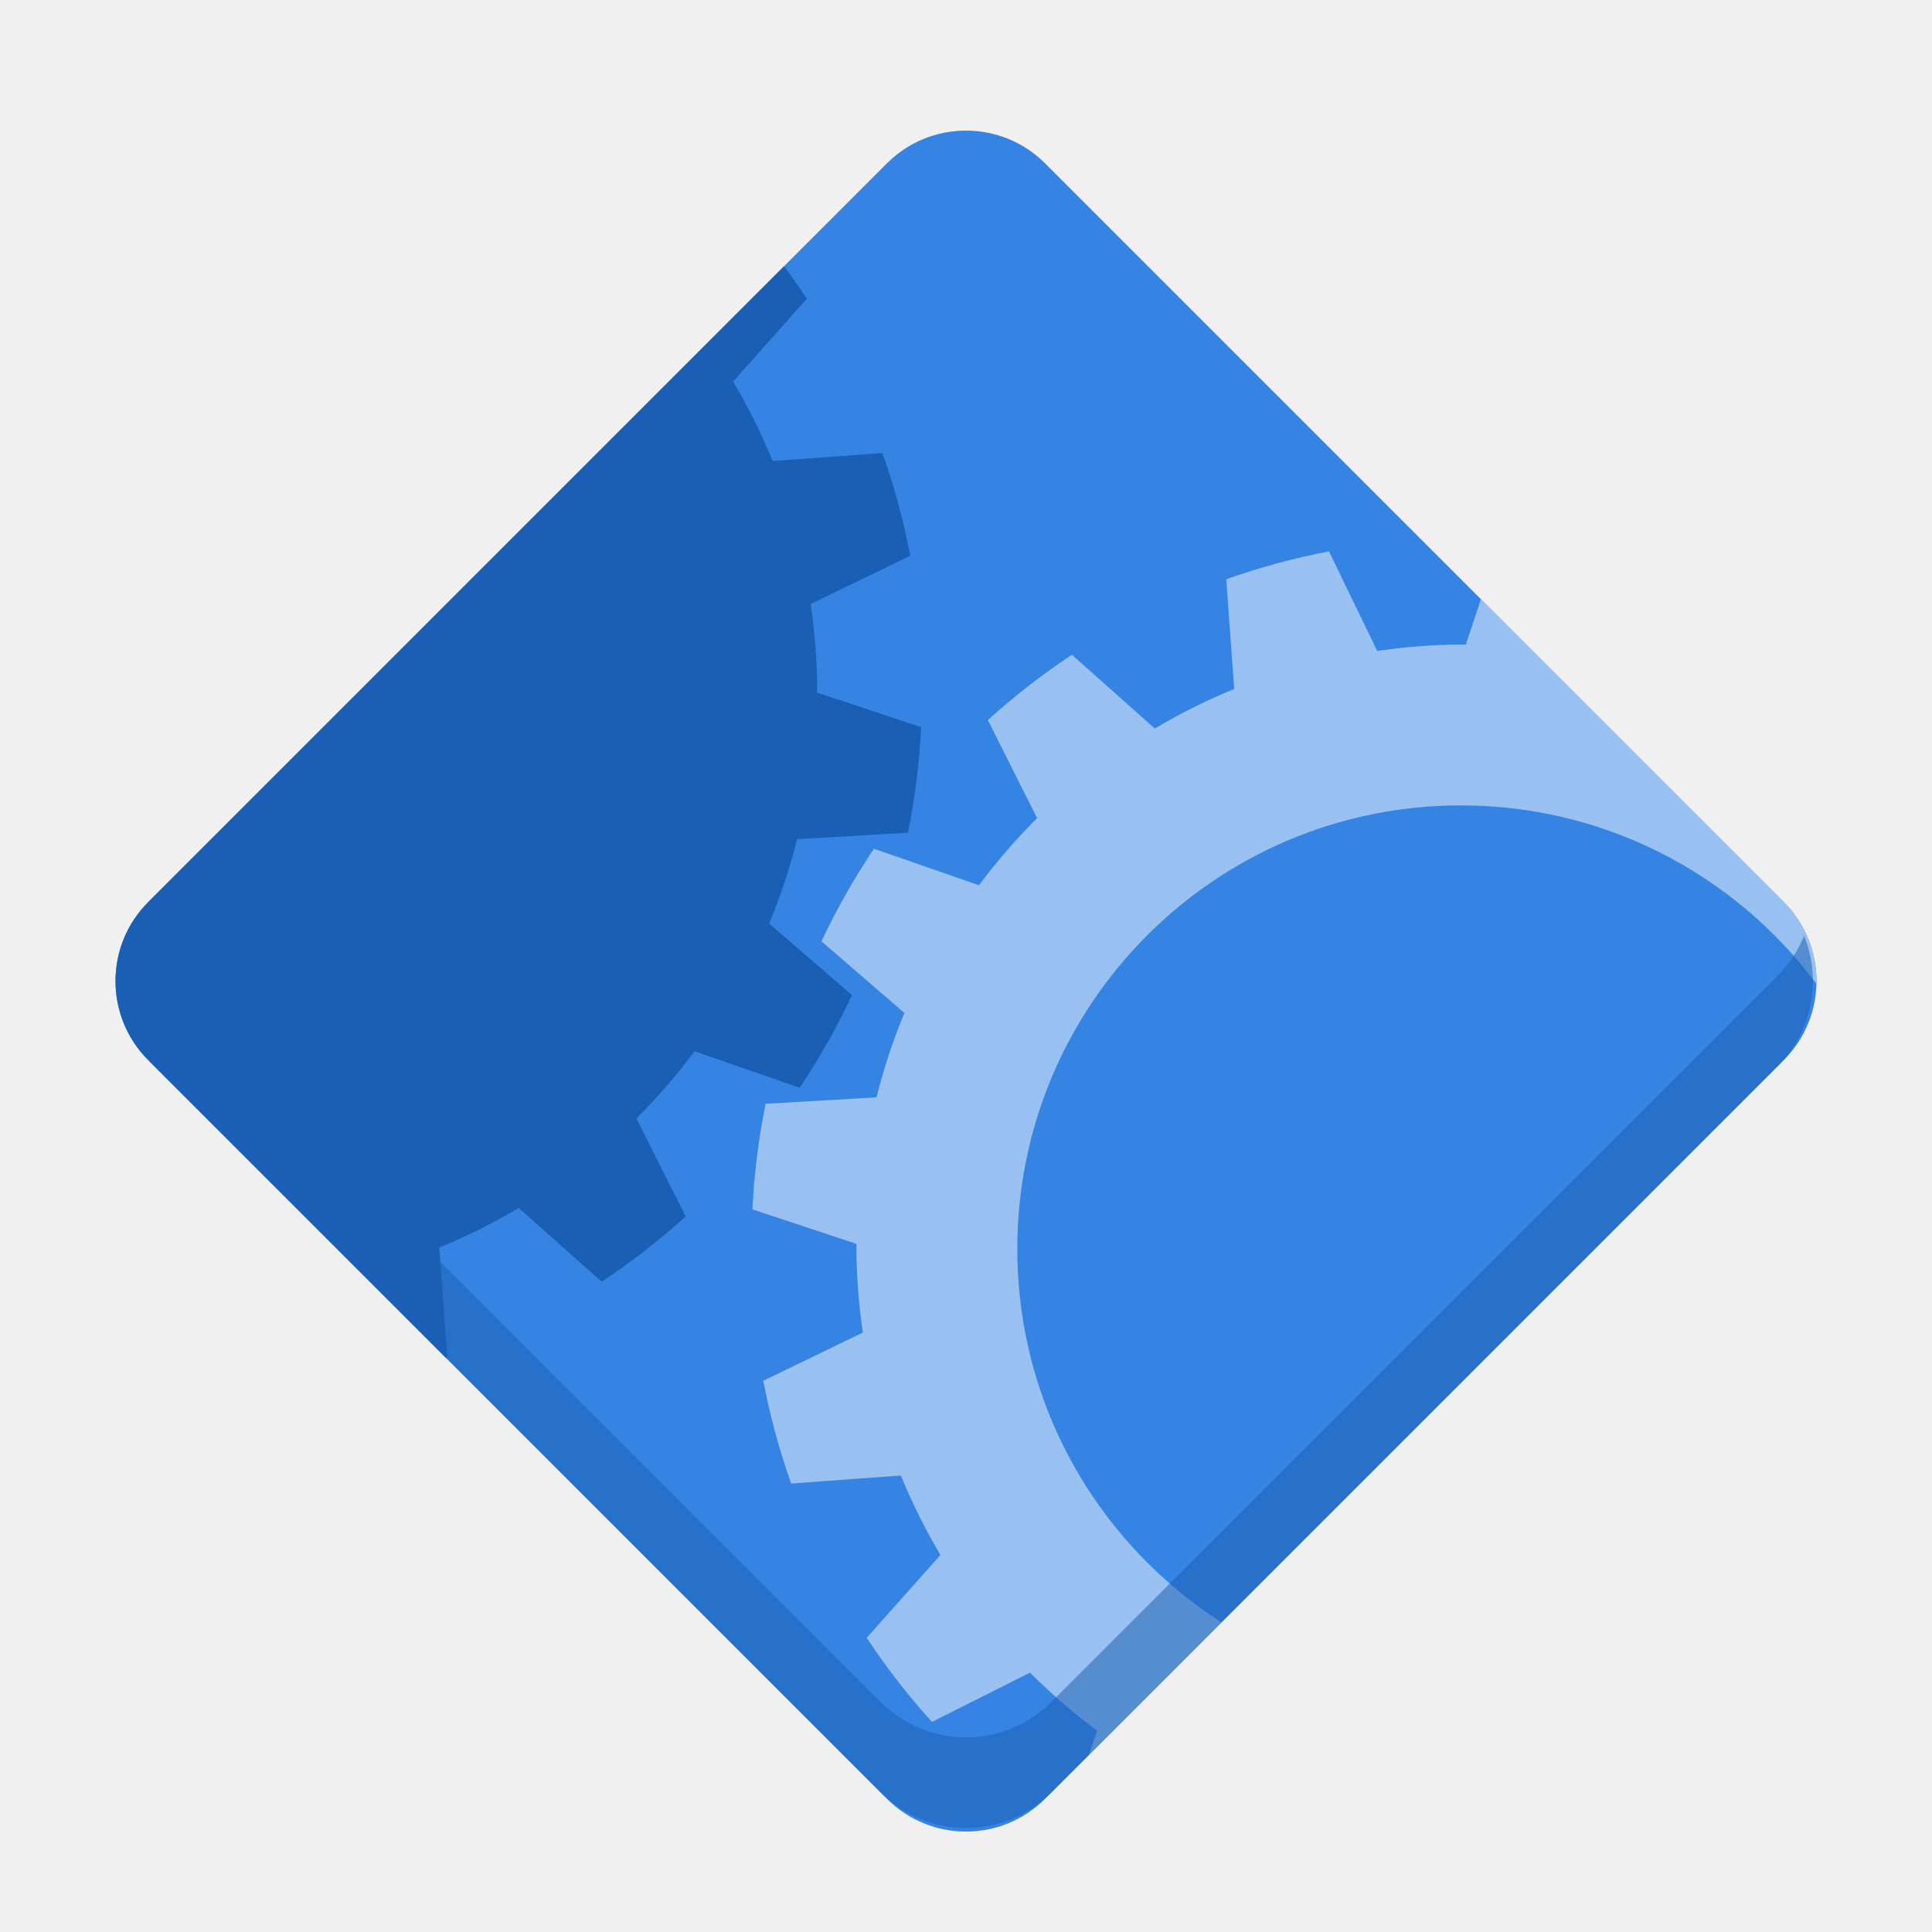
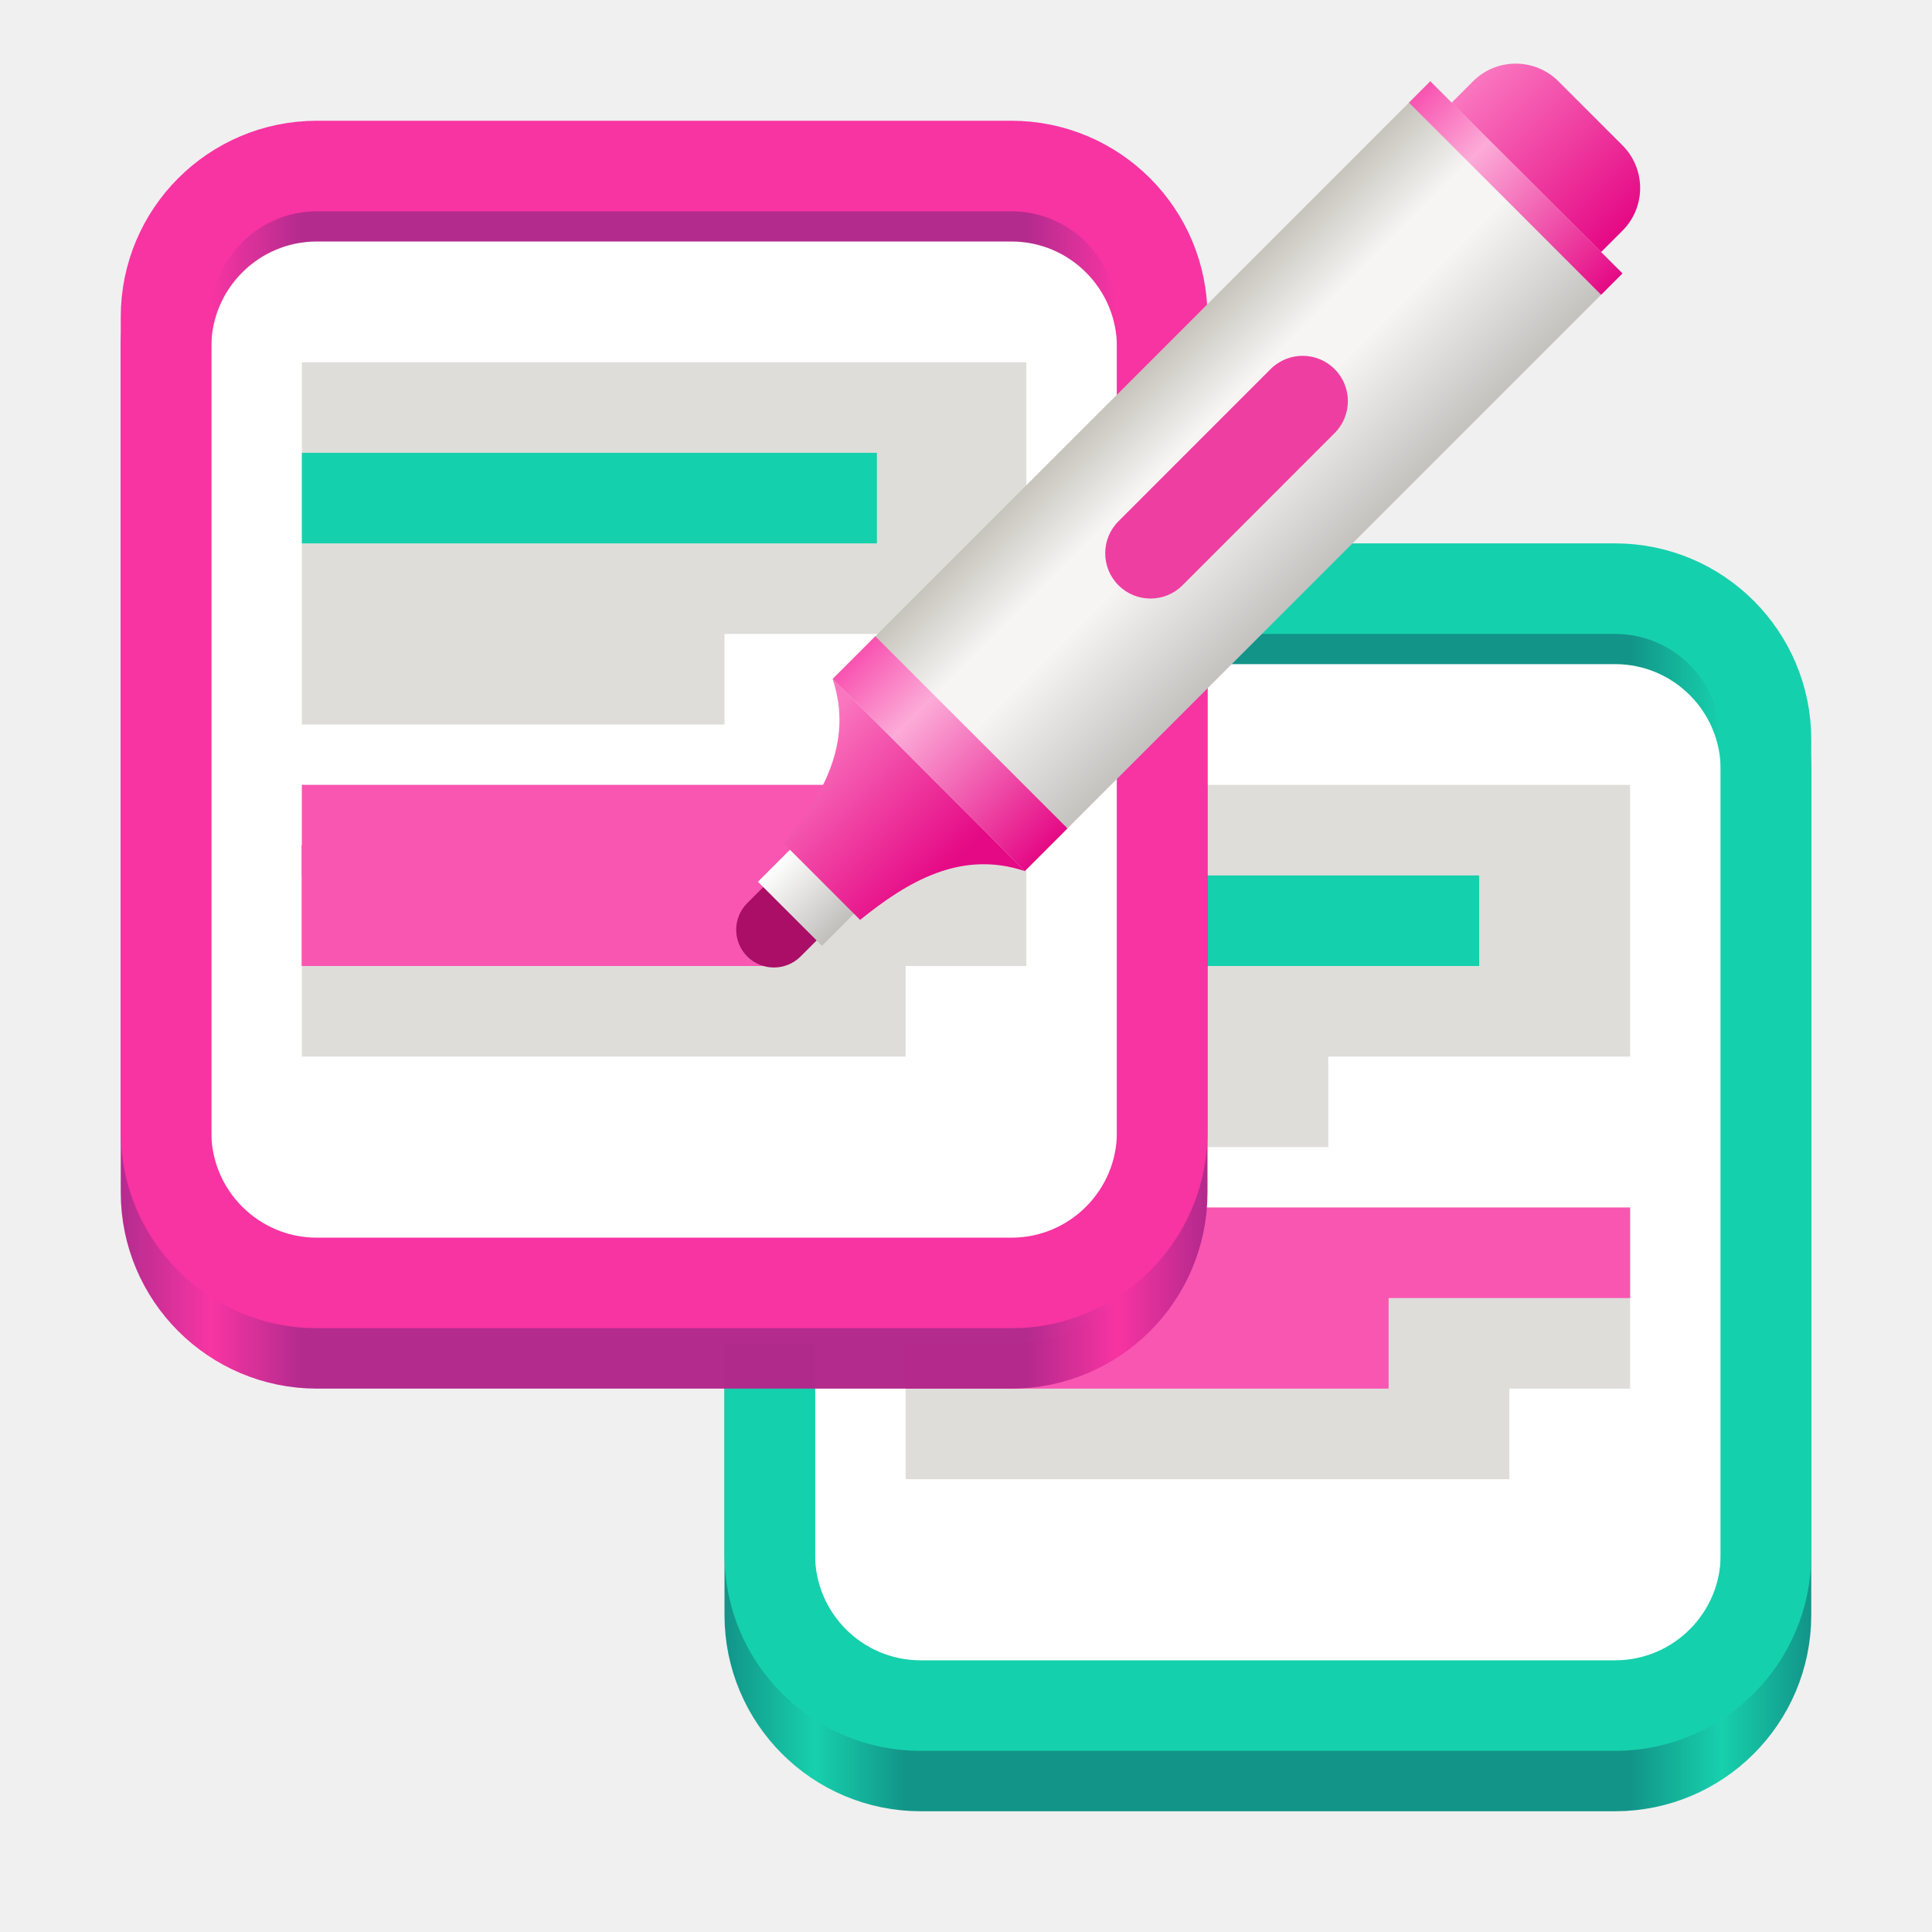
- <svg xmlns="http://www.w3.org/2000/svg" width="33.75mm" height="33.75mm" viewBox="0 0 33.75 33.75" version="1.1" id="svg974">
-   <defs id="defs968">
-     <clipPath clipPathUnits="userSpaceOnUse" id="clipPath18689">
-       <rect clip-path="none" transform="rotate(45)" ry="32" rx="32" y="123.999" x="486.037" height="362.943" width="362.943" id="rect18691" style="display:inline;opacity:1;vector-effect:none;fill:#4a86cf;fill-opacity:1;stroke:none;stroke-width:26.067;stroke-linecap:butt;stroke-linejoin:miter;stroke-miterlimit:4;stroke-dasharray:none;stroke-dashoffset:0;stroke-opacity:1;marker:none;marker-start:none;marker-mid:none;marker-end:none;paint-order:normal;enable-background:new" />
-     </clipPath>
-     <clipPath clipPathUnits="userSpaceOnUse" id="clipPath18689-3">
-       <rect clip-path="none" transform="rotate(45)" ry="32" rx="32" y="123.999" x="486.037" height="362.943" width="362.943" id="rect18691-6" style="display:inline;opacity:1;vector-effect:none;fill:#4a86cf;fill-opacity:1;stroke:none;stroke-width:26.067;stroke-linecap:butt;stroke-linejoin:miter;stroke-miterlimit:4;stroke-dasharray:none;stroke-dashoffset:0;stroke-opacity:1;marker:none;marker-start:none;marker-mid:none;marker-end:none;paint-order:normal;enable-background:new" />
-     </clipPath>
-   </defs>
-   <g id="layer1" transform="translate(-61.81982,-103.944)">
-     <g transform="matrix(0.2636723,0,0,0.2636723,61.81982,-529.397)" style="display:inline;stroke-width:0.25;enable-background:new" id="g1836">
-       <g transform="matrix(0.25,0,0,0.25,0,2295)" id="g18818" style="stroke-width:0.25">
-         <g style="stroke-width:0.27" transform="matrix(0.9260519,0,0,0.9260519,18.93073,50.87633)" id="g18590">
-           <g style="stroke-width:0.27" id="g18681" clip-path="url(#clipPath18689-3)">
-             <rect style="opacity:1;vector-effect:none;fill:#3584e4;fill-opacity:1;stroke:none;stroke-width:8.221;stroke-linecap:butt;stroke-linejoin:miter;stroke-miterlimit:4;stroke-dasharray:none;stroke-dashoffset:0;stroke-opacity:1;marker:none;marker-start:none;marker-mid:none;marker-end:none;paint-order:normal" id="rect18571" width="424" height="424" x="458.337" y="90.642" rx="10.092" ry="10.092" transform="matrix(0.6052817,0.6052817,-0.6052817,0.6052817,33.44063,99.07363)" clip-path="none" />
-             <circle style="opacity:1;vector-effect:none;fill:#f66151;fill-opacity:1;stroke:none;stroke-width:7.037;stroke-linecap:butt;stroke-linejoin:miter;stroke-miterlimit:4;stroke-dasharray:none;stroke-dashoffset:0;stroke-opacity:1;marker:none;marker-start:none;marker-mid:none;marker-end:none;paint-order:normal" id="path18706" cx="0" cy="0" r="0" transform="translate(0,-212)" />
-             <circle style="opacity:1;vector-effect:none;fill:#f66151;fill-opacity:1;stroke:none;stroke-width:7.037;stroke-linecap:butt;stroke-linejoin:miter;stroke-miterlimit:4;stroke-dasharray:none;stroke-dashoffset:0;stroke-opacity:1;marker:none;marker-start:none;marker-mid:none;marker-end:none;paint-order:normal" id="path18708" cx="0" cy="0" r="0" transform="translate(0,-212)" />
-             <path style="display:inline;opacity:1;vector-effect:none;fill:#98c1f1;fill-opacity:1;stroke:none;stroke-width:7.037;stroke-linecap:butt;stroke-linejoin:miter;stroke-miterlimit:4;stroke-dasharray:none;stroke-dashoffset:0;stroke-opacity:1;marker:none;marker-start:none;marker-mid:none;marker-end:none;paint-order:normal;enable-background:new" d="m 408.92,561.918 -9.886,29.829 a 172.971,172.971 0 0 0 -1.427,-0.071 172.971,172.971 0 0 0 -23.929,1.852 l -13.801,-28.501 a 203.293,203.293 0 0 0 -29.401,7.972 l 2.286,31.405 a 172.971,172.971 0 0 0 -22.732,11.319 l -23.718,-21.103 a 203.293,203.293 0 0 0 -24.059,18.674 l 14.099,28.073 a 172.971,172.971 0 0 0 -16.636,19.211 l -30.058,-10.448 a 203.293,203.293 0 0 0 -15.017,26.488 l 23.73,20.507 a 172.971,172.971 0 0 0 -7.985,24.143 l -31.73,1.849 a 203.293,203.293 0 0 0 -3.778,30.217 l 29.829,9.886 a 172.971,172.971 0 0 0 -0.071,1.427 172.971,172.971 0 0 0 1.852,23.929 l -28.501,13.801 a 203.293,203.293 0 0 0 7.972,29.401 l 31.405,-2.286 a 172.971,172.971 0 0 0 11.319,22.732 l -21.103,23.718 a 203.293,203.293 0 0 0 18.674,24.059 l 28.073,-14.099 a 172.971,172.971 0 0 0 19.211,16.636 l -10.448,30.058 a 203.293,203.293 0 0 0 26.488,15.017 l 20.507,-23.73 a 172.971,172.971 0 0 0 24.143,7.985 l 1.849,31.73 a 203.293,203.293 0 0 0 30.217,3.778 l 9.886,-29.829 a 172.971,172.971 0 0 0 1.427,0.071 172.971,172.971 0 0 0 23.929,-1.852 l 13.801,28.501 a 203.293,203.293 0 0 0 29.401,-7.972 l -2.286,-31.405 a 172.971,172.971 0 0 0 22.732,-11.319 l 23.718,21.103 A 203.293,203.293 0 0 0 532.96,916 l -14.099,-28.073 a 172.971,172.971 0 0 0 16.636,-19.211 l 30.058,10.448 a 203.293,203.293 0 0 0 15.017,-26.488 l -23.73,-20.507 a 172.971,172.971 0 0 0 7.985,-24.143 l 31.73,-1.849 a 203.293,203.293 0 0 0 3.778,-30.217 l -29.829,-9.886 a 172.971,172.971 0 0 0 0.071,-1.427 172.971,172.971 0 0 0 -1.852,-23.929 l 28.501,-13.801 a 203.293,203.293 0 0 0 -7.972,-29.401 l -31.405,2.286 a 172.971,172.971 0 0 0 -11.319,-22.732 l 21.103,-23.718 a 203.293,203.293 0 0 0 -18.674,-24.059 l -28.073,14.099 a 172.971,172.971 0 0 0 -19.211,-16.636 l 10.448,-30.058 A 203.293,203.293 0 0 0 485.636,581.681 l -20.507,23.73 a 172.971,172.971 0 0 0 -24.143,-7.985 l -1.849,-31.73 a 203.293,203.293 0 0 0 -30.217,-3.778 z M 397.607,637.722 A 126.926,126.926 0 0 1 524.532,764.647 126.926,126.926 0 0 1 397.607,891.572 126.926,126.926 0 0 1 270.682,764.647 126.926,126.926 0 0 1 397.607,637.722 Z" id="path18717-4" />
-             <path id="path18758" d="m 51.748,401.284 -9.886,29.829 c -0.476,-0.026 -0.951,-0.05 -1.427,-0.071 -8.01,0.062 -16.005,0.681 -23.929,1.852 L 2.706,404.392 c -9.986,1.918 -19.814,4.583 -29.401,7.972 l 2.286,31.405 c -7.844,3.211 -15.442,6.994 -22.732,11.319 l -23.718,-21.103 c -8.475,5.614 -16.518,11.857 -24.059,18.674 l 14.099,28.073 c -6.009,5.987 -11.569,12.408 -16.636,19.211 l -30.058,-10.448 c -5.661,8.442 -10.68,17.296 -15.017,26.488 l 23.73,20.507 c -3.25,7.841 -5.919,15.91 -7.985,24.143 l -31.73,1.849 c -2.013,9.964 -3.276,20.064 -3.778,30.217 l 29.829,9.886 c -0.026,0.476 -0.05,0.951 -0.071,1.427 0.062,8.01 0.681,16.005 1.852,23.929 l -28.501,13.801 c 1.918,9.986 4.583,19.814 7.972,29.401 l 31.405,-2.286 c 3.211,7.844 6.994,15.442 11.319,22.732 l -21.103,23.718 c 5.614,8.475 11.857,16.518 18.674,24.059 l 28.073,-14.099 c 5.987,6.009 12.408,11.569 19.211,16.636 l -10.448,30.058 c 8.442,5.661 17.296,10.68 26.488,15.017 l 20.507,-23.73 c 7.841,3.25 15.91,5.919 24.143,7.985 l 1.849,31.73 c 9.964,2.013 20.064,3.276 30.217,3.778 l 9.886,-29.829 c 0.476,0.026 0.951,0.05 1.427,0.071 8.01,-0.062 16.005,-0.681 23.929,-1.852 l 13.801,28.501 c 9.986,-1.918 19.814,-4.583 29.401,-7.972 l -2.286,-31.405 c 7.844,-3.211 15.442,-6.994 22.732,-11.319 l 23.718,21.103 c 8.475,-5.614 16.518,-11.857 24.059,-18.674 l -14.099,-28.073 c 6.009,-5.987 11.569,-12.408 16.636,-19.211 l 30.058,10.448 c 5.661,-8.442 10.68,-17.296 15.017,-26.488 l -23.73,-20.507 c 3.25,-7.841 5.919,-15.91 7.985,-24.143 l 31.73,-1.849 c 2.013,-9.964 3.276,-20.064 3.778,-30.217 l -29.829,-9.886 c 0.026,-0.476 0.05,-0.951 0.071,-1.427 -0.062,-8.01 -0.681,-16.005 -1.852,-23.929 l 28.501,-13.801 c -1.918,-9.986 -4.583,-19.814 -7.972,-29.401 l -31.405,2.286 c -3.211,-7.844 -6.994,-15.442 -11.319,-22.732 l 21.103,-23.718 c -5.614,-8.475 -11.857,-16.518 -18.674,-24.059 l -28.073,14.099 c -5.987,-6.009 -12.408,-11.569 -19.211,-16.636 l 10.448,-30.058 c -8.442,-5.661 -17.296,-10.68 -26.488,-15.017 l -20.507,23.73 c -7.841,-3.25 -15.91,-5.919 -24.143,-7.985 l -1.849,-31.73 c -9.964,-2.013 -20.064,-3.276 -30.217,-3.778 z" style="display:inline;opacity:1;vector-effect:none;fill:#1a5fb4;fill-opacity:1;stroke:none;stroke-width:7.037;stroke-linecap:butt;stroke-linejoin:miter;stroke-miterlimit:4;stroke-dasharray:none;stroke-dashoffset:0;stroke-opacity:1;marker:none;marker-start:none;marker-mid:none;marker-end:none;paint-order:normal;enable-background:new" />
-           </g>
-         </g>
-         <path style="display:inline;opacity:0.534;vector-effect:none;fill:#1a5fb4;fill-opacity:1;stroke:none;stroke-width:1.629;stroke-linecap:butt;stroke-linejoin:miter;stroke-miterlimit:4;stroke-dasharray:none;stroke-dashoffset:0;stroke-opacity:1;marker:none;marker-start:none;marker-mid:none;marker-end:none;paint-order:normal;enable-background:new" clip-path="none" d="m 8.477,2676 c -1.171,2.887 -0.583,6.308 1.766,8.656 l 48.102,48.102 c 3.134,3.134 8.179,3.134 11.312,0 l 48.102,-48.102 c 2.348,-2.348 2.937,-5.77 1.766,-8.656 -0.392,0.966 -0.98,1.871 -1.766,2.656 l -48.102,48.102 c -3.134,3.134 -8.179,3.134 -11.312,0 L 10.242,2678.656 C 9.457,2677.871 8.868,2676.965 8.477,2676 Z" transform="matrix(4,0,0,4,0,-10028)" id="rect18571-6" />
-       </g>
-       <rect y="2402" x="-1.5000001e-06" height="128" width="128" id="rect9125-7-2" style="display:inline;opacity:1;vector-effect:none;fill:none;fill-opacity:1;stroke:none;stroke-width:1.25;stroke-linecap:butt;stroke-linejoin:miter;stroke-miterlimit:4;stroke-dasharray:none;stroke-dashoffset:0;stroke-opacity:1;marker:none;marker-start:none;marker-mid:none;marker-end:none;paint-order:normal;enable-background:new" />
-     </g>
-   </g>
+ <svg xmlns="http://www.w3.org/2000/svg" xmlns:xlink="http://www.w3.org/1999/xlink" height="128px" viewBox="0 0 128 128" width="128px">
+   <linearGradient id="a" gradientUnits="userSpaceOnUse" x1="20" x2="92" y1="219" y2="219">
+     <stop offset="0" stop-color="#109387" stop-opacity="0.992" />
+     <stop offset="0.083" stop-color="#15d0ac" stop-opacity="0.992" />
+     <stop offset="0.167" stop-color="#109387" stop-opacity="0.992" />
+     <stop offset="0.833" stop-color="#109387" stop-opacity="0.992" />
+     <stop offset="0.917" stop-color="#15d0ac" stop-opacity="0.992" />
+     <stop offset="1" stop-color="#109387" stop-opacity="0.992" />
+   </linearGradient>
+   <linearGradient id="b" gradientUnits="userSpaceOnUse" x1="20" x2="92" y1="219" y2="219">
+     <stop offset="0" stop-color="#b2288c" stop-opacity="0.984" />
+     <stop offset="0.083" stop-color="#f833a2" stop-opacity="0.992" />
+     <stop offset="0.167" stop-color="#b2288c" stop-opacity="0.988" />
+     <stop offset="0.833" stop-color="#b2288c" stop-opacity="0.988" />
+     <stop offset="0.917" stop-color="#f833a2" stop-opacity="0.992" />
+     <stop offset="1" stop-color="#b2288c" stop-opacity="0.992" />
+   </linearGradient>
+   <linearGradient id="c" gradientUnits="userSpaceOnUse">
+     <stop offset="0" stop-color="#fa76bf" />
+     <stop offset="1" stop-color="#e50985" />
+   </linearGradient>
+   <linearGradient id="d" gradientTransform="matrix(1.658437 1.658437 -1.06066 1.06066 -458.4056 -785.3704)" x1="406.031" x2="412" xlink:href="#c" y1="112" y2="112" />
+   <linearGradient id="e" gradientTransform="matrix(0.777086 -0.777086 -0.707107 -0.707107 -188.1109 336.3431)" gradientUnits="userSpaceOnUse" x1="368" x2="368" y1="34" y2="16">
+     <stop offset="0" stop-color="#c7c4bc" />
+     <stop offset="0.309" stop-color="#f6f5f4" />
+     <stop offset="0.5" stop-color="#f6f5f4" />
+     <stop offset="1" stop-color="#c3c2bf" />
+   </linearGradient>
+   <linearGradient id="f" gradientTransform="matrix(0.707107 -0.707107 0.707107 0.707107 -263.0331 213.2754)" gradientUnits="userSpaceOnUse" x1="332.109" x2="332.109" y1="118" y2="112">
+     <stop offset="0" stop-color="#c0bfbc" />
+     <stop offset="1" stop-color="#ffffff" />
+   </linearGradient>
+   <linearGradient id="g" gradientTransform="matrix(0.140497 -0.374682 0.374682 -0.140497 78.9415 98.57013)" x1="181.677" x2="143.246" xlink:href="#c" y1="-139.479" y2="-101.048" />
+   <linearGradient id="h" gradientUnits="userSpaceOnUse">
+     <stop offset="0" stop-color="#f853b0" />
+     <stop offset="0.309" stop-color="#fcabd8" />
+     <stop offset="1" stop-color="#e50985" />
+   </linearGradient>
+   <linearGradient id="i" gradientTransform="matrix(1.59099 1.59099 0.20203 -0.20203 -594.8049 -561.3473)" x1="394.817" x2="402.817" xlink:href="#h" y1="115" y2="115" />
+   <linearGradient id="j" gradientTransform="matrix(1.59099 1.59099 0.101015 -0.101015 -545.7115 -610.4407)" x1="394.817" x2="402.817" xlink:href="#h" y1="115" y2="115" />
+   <path d="m 79 181 h -46 c -5.523 0 -10 4.477 -10 10 v 56 c 0 5.523 4.477 10 10 10 h 46 c 5.523 0 10 -4.477 10 -10 v -56 c 0 -5.523 -4.477 -10 -10 -10 z m 0 0" fill="#ffffff" stroke="url(#a)" stroke-linecap="round" stroke-linejoin="round" stroke-miterlimit="2" stroke-width="6" transform="matrix(1 0 0 1 28.00003 -140)" />
+   <path d="m 107 39 h -46 c -5.523 0 -10 4.477 -10 10 v 54 c 0 5.523 4.477 10 10 10 h 46 c 5.523 0 10 -4.477 10 -10 v -54 c 0 -5.523 -4.477 -10 -10 -10 z m 0 0" fill="none" stroke="#15d0ac" stroke-linecap="round" stroke-linejoin="round" stroke-miterlimit="2" stroke-width="6" />
+   <path d="m 60 52 v 24 h 28 v -6 h 20 v -18 z m 0 28 v 18 h 40 v -6 h 8 v -12 z m 0 0" fill="#deddda" />
+   <path d="m 59.902 58 h 38.098 v 6 h -38.098 z m 0 0" fill="#15d0ac" />
+   <path d="m 60 84 h 32 v 8 h -32 z m 0 0" fill="#f956b2" />
+   <path d="m 60 80 h 48 v 6 h -48 z m 0 0" fill="#f956b2" />
+   <path d="m 79 181 h -46 c -5.523 0 -10 4.477 -10 10 v 56 c 0 5.523 4.477 10 10 10 h 46 c 5.523 0 10 -4.477 10 -10 v -56 c 0 -5.523 -4.477 -10 -10 -10 z m 0 0" fill="#ffffff" stroke="url(#b)" stroke-linecap="round" stroke-linejoin="round" stroke-miterlimit="2" stroke-width="6" transform="matrix(1 0 0 1 -11.99997 -168)" />
+   <path d="m 67 11 h -46 c -5.523 0 -10 4.477 -10 10 v 54 c 0 5.523 4.477 10 10 10 h 46 c 5.523 0 10 -4.477 10 -10 v -54 c 0 -5.523 -4.477 -10 -10 -10 z m 0 0" fill="none" stroke="#f833a2" stroke-linecap="round" stroke-linejoin="round" stroke-miterlimit="2" stroke-width="6" />
+   <path d="m 20 24 v 24 h 28 v -6 h 20 v -18 z m 0 28 v 18 h 40 v -6 h 8 v -12 z m 0 0" fill="#deddda" />
+   <path d="m 20 30 h 38.098 v 6 h -38.098 z m 0 0" fill="#15d0ac" />
+   <path d="m 20 56 h 31 v 8 h -31 z m 0 0" fill="#f833a2" />
+   <path d="m 20 52 h 38.188 v 6 h -38.188 z m 0 0" fill="#f956b2" />
+   <path d="m 20 56 h 31 v 8 h -31 z m 0 0" fill="#f956b2" />
+   <path d="m 103.25 5.387 l 4.242 4.242 c 1.562 1.562 1.562 4.094 0 5.656 l -2.828 2.828 c -1.562 1.562 -4.098 1.562 -5.66 0 l -4.242 -4.242 c -1.562 -1.562 -1.562 -4.094 0 -5.656 l 2.828 -2.828 c 1.562 -1.562 4.098 -1.562 5.66 0 z m 0 0" fill="url(#d)" />
+   <path d="m 67.895 57.711 l -12.73 -12.727 l 39.598 -39.598 l 12.73 12.727 z m 0 0" fill="url(#e)" />
+   <path d="m 49.508 60.539 l 2.828 -2.828 c 0.781 -0.781 2.047 -0.781 2.828 0 s 0.781 2.047 0 2.828 l -2.828 2.828 c -0.781 0.781 -2.047 0.781 -2.828 0 s -0.781 -2.047 0 -2.828 z m 0 0" fill="#1eb4a7" />
+   <path d="m 49.508 59.832 l 2.121 -2.121 c 0.977 -0.977 2.559 -0.977 3.535 0 c 0.977 0.977 0.977 2.559 0 3.535 l -2.121 2.121 c -0.977 0.977 -2.559 0.977 -3.535 0 c -0.977 -0.977 -0.977 -2.559 0 -3.535 z m 0 0" fill="#aa0e66" />
+   <path d="m 50.215 58.418 l 7.07 -7.07 l 4.242 4.242 l -7.07 7.07 z m 0 0" fill="url(#f)" />
+   <path d="m 67.895 57.711 c -4.246 -1.414 -7.781 0.707 -10.91 3.234 l -5.051 -5.051 c 2.523 -3.133 4.645 -6.668 3.23 -10.91 z m 0 0" fill="url(#g)" />
+   <path d="m 55.164 44.984 l 2.828 -2.828 l 12.73 12.727 l -2.828 2.828 z m 0 0" fill="url(#i)" />
+   <path d="m 74.102 34.535 l 10.078 -10.082 c 1.172 -1.172 3.07 -1.172 4.242 0 s 1.172 3.07 0 4.242 l -10.078 10.082 c -1.172 1.172 -3.07 1.172 -4.242 0 c -1.172 -1.172 -1.172 -3.07 0 -4.242 z m 0 0" fill="#ef3ea1" />
+   <path d="m 93.348 6.801 l 1.414 -1.414 l 12.73 12.727 l -1.414 1.414 z m 0 0" fill="url(#j)" />
</svg>
